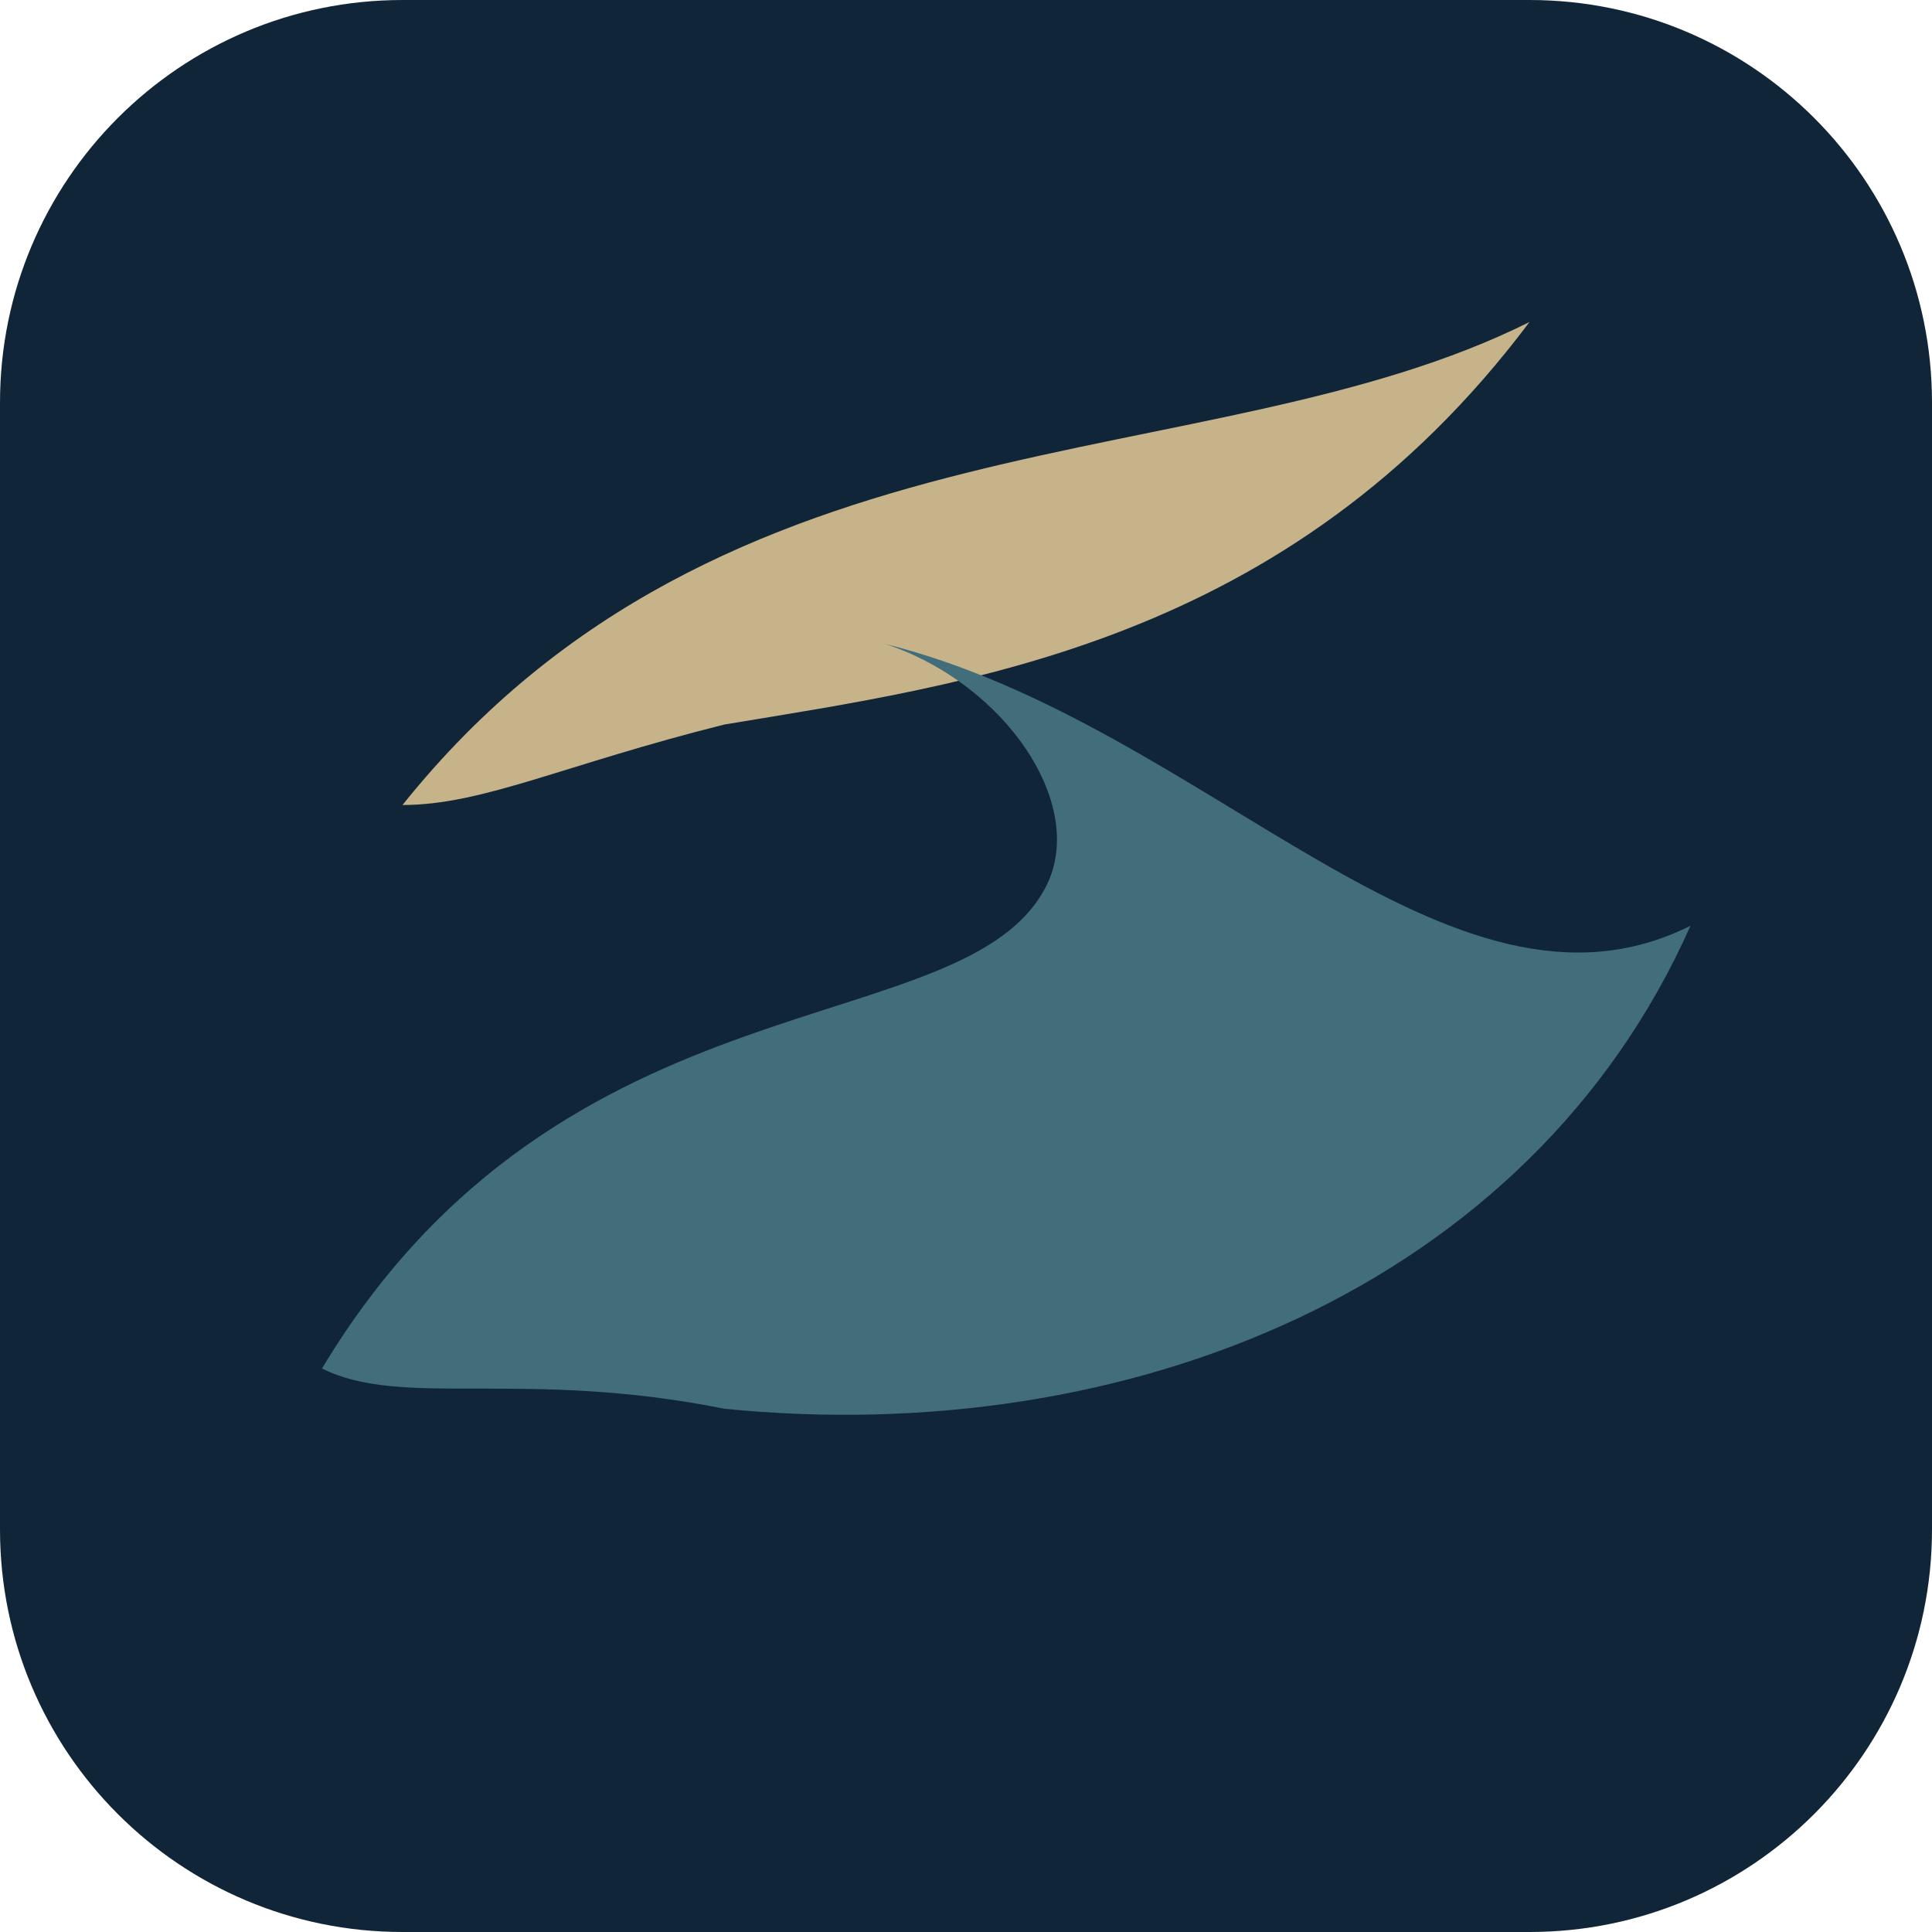
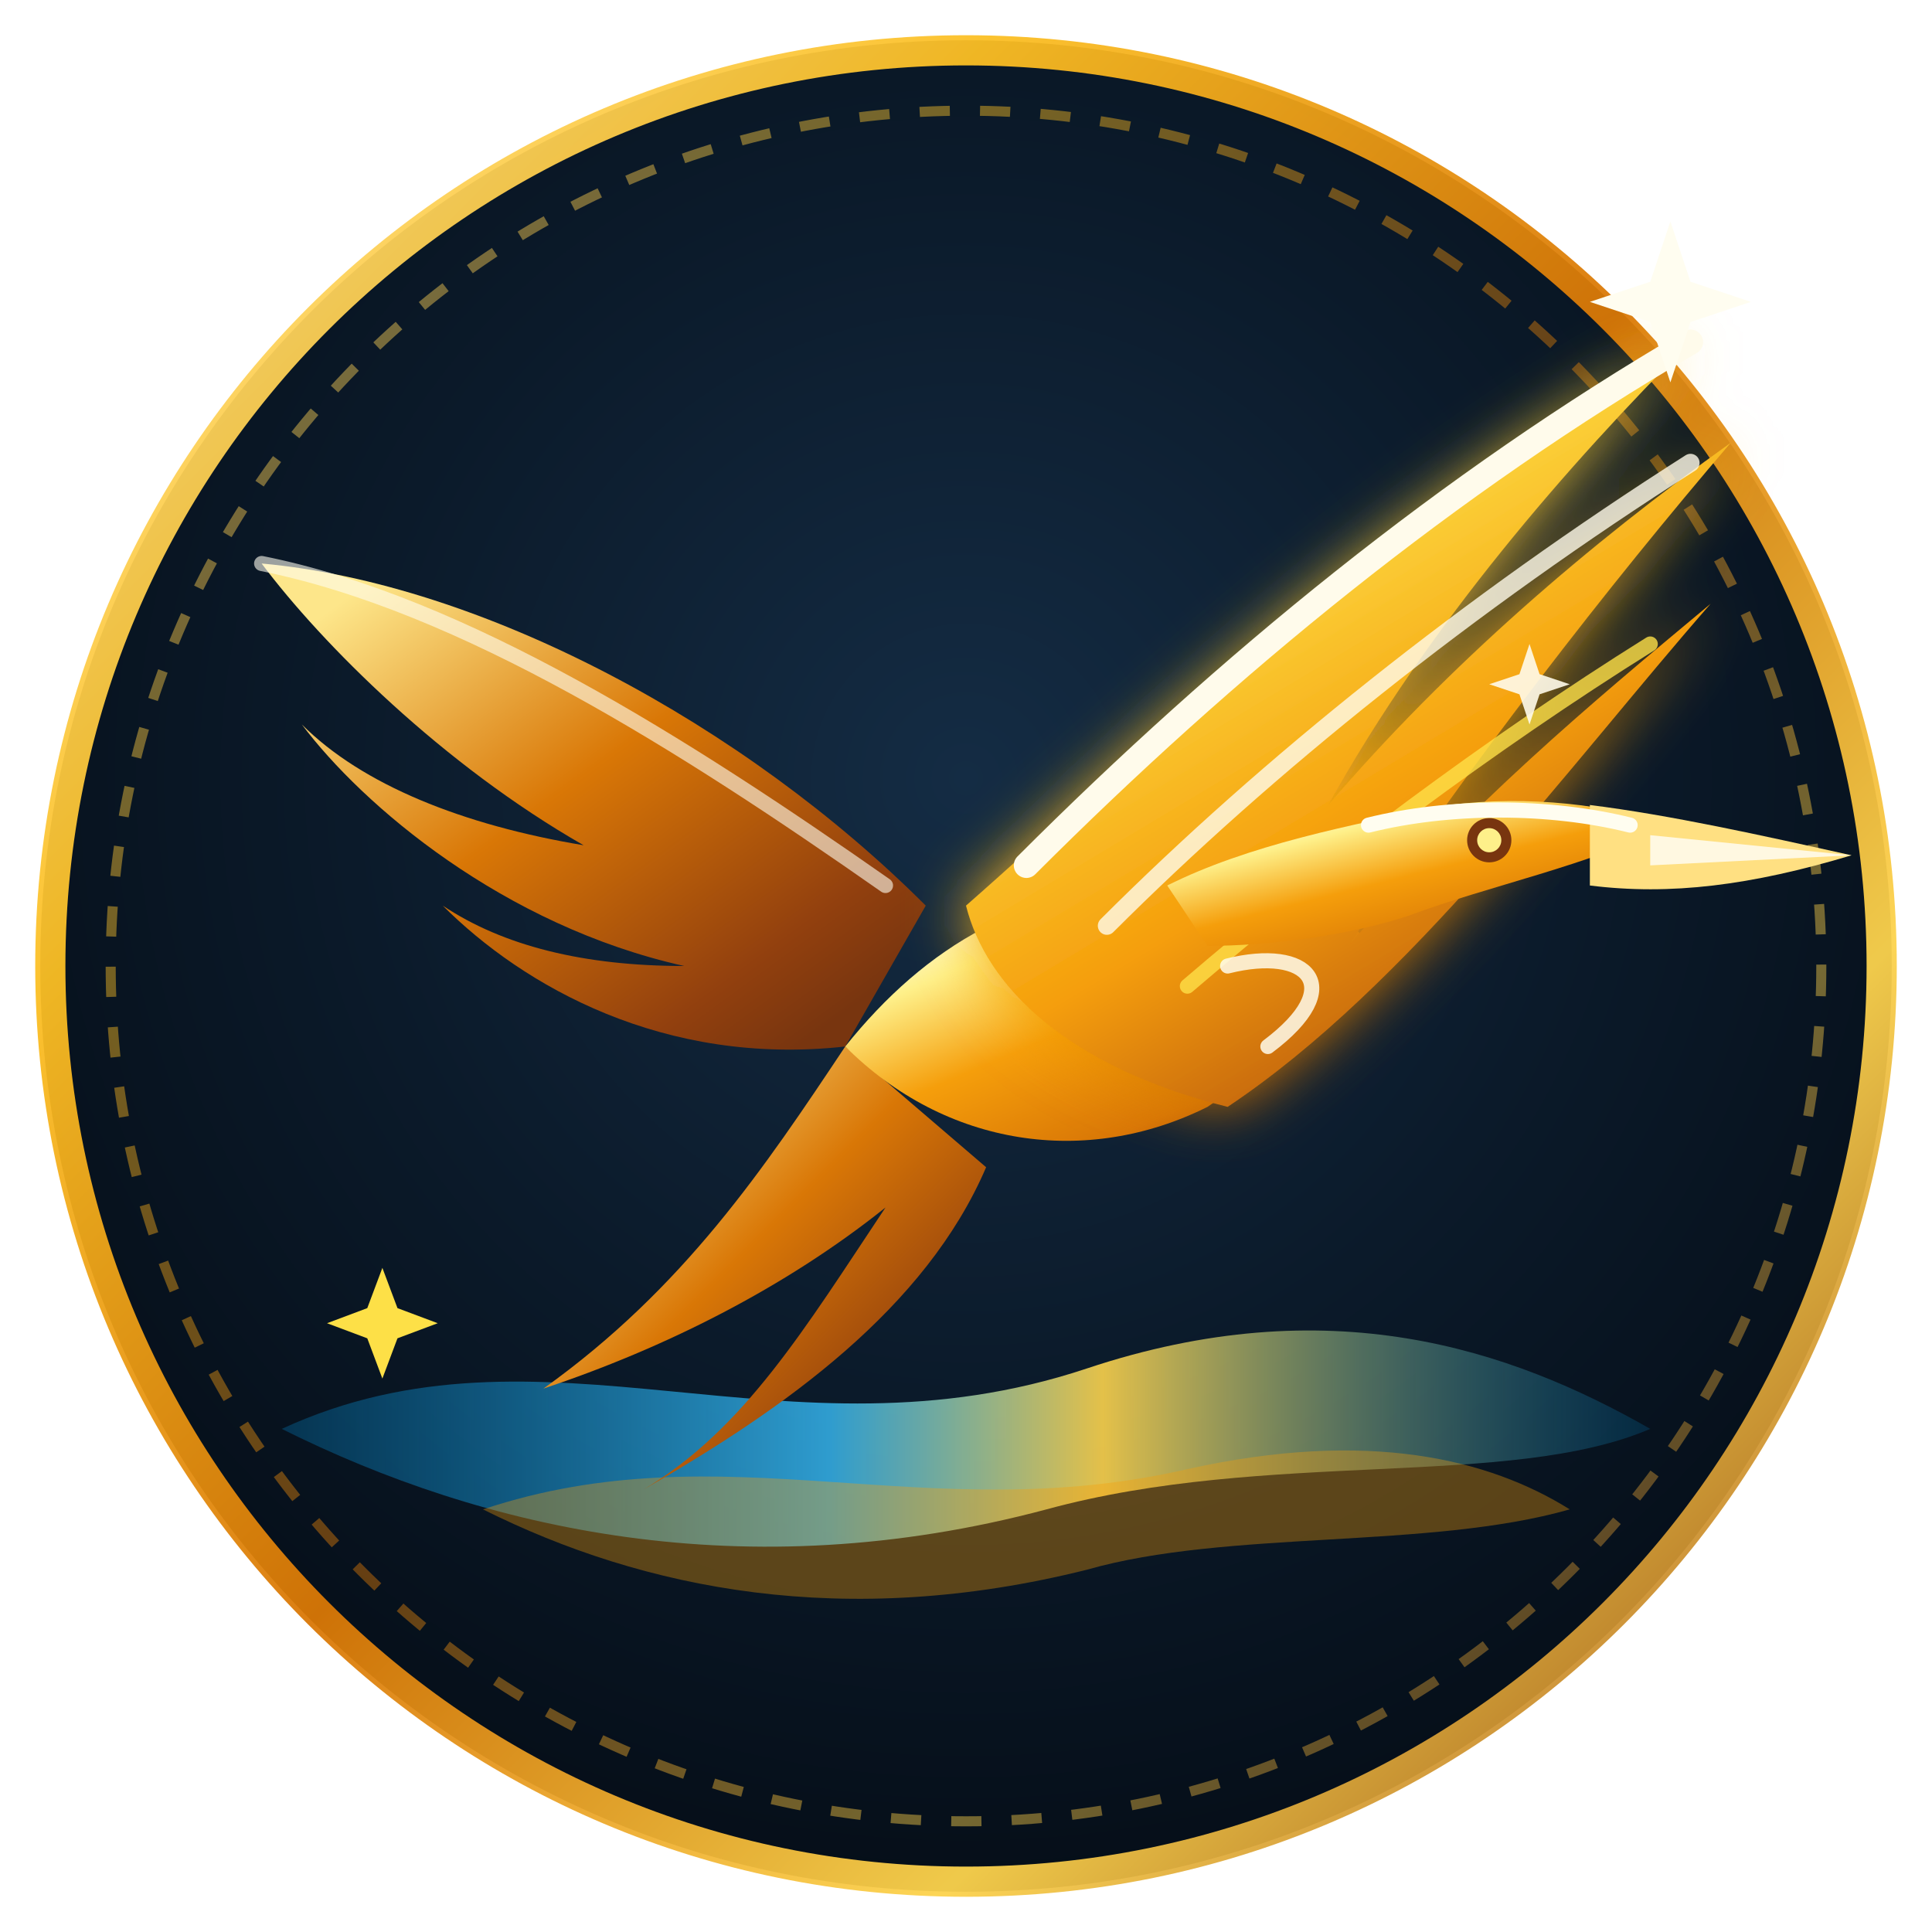
- <svg xmlns="http://www.w3.org/2000/svg" viewBox="0 0 48 48" fill="none">
-   <rect width="48" height="48" rx="10" fill="#102638" />
-   <path d="M10 20 C 18 10, 30 12, 38 8 C 32 16, 24 17, 18 18 C 14 19, 12 20, 10 20 Z" fill="#C7B38A" />
-   <path d="M8 34 C 14 24, 24 26, 26 22 C 27 20, 25 17, 22 16 C 30 18, 36 26, 42 23 C 38 32, 28 36, 18 35 C 13 34, 10 35, 8 34 Z" fill="#426E7C" />
+ <svg xmlns="http://www.w3.org/2000/svg" viewBox="0 0 192 192" width="100%" height="100%">
+   <defs>
+     <radialGradient id="bgGrad" cx="50%" cy="40%" r="60%">
+       <stop offset="0%" stop-color="#142C44" />
+       <stop offset="55%" stop-color="#0B1A2A" />
+       <stop offset="100%" stop-color="#050E18" />
+     </radialGradient>
+     <linearGradient id="goldRing" x1="0%" y1="0%" x2="100%" y2="100%">
+       <stop offset="0%" stop-color="#FFE79A" />
+       <stop offset="25%" stop-color="#FBBF24" />
+       <stop offset="50%" stop-color="#D97706" />
+       <stop offset="75%" stop-color="#FCD34D" />
+       <stop offset="100%" stop-color="#92400E" />
+     </linearGradient>
+     <linearGradient id="goldBody" x1="15%" y1="10%" x2="85%" y2="90%">
+       <stop offset="0%" stop-color="#FFFDF0" />
+       <stop offset="20%" stop-color="#FEF08A" />
+       <stop offset="50%" stop-color="#F59E0B" />
+       <stop offset="85%" stop-color="#D97706" />
+       <stop offset="100%" stop-color="#B45309" />
+     </linearGradient>
+     <linearGradient id="goldWingMain" x1="20%" y1="0%" x2="80%" y2="100%">
+       <stop offset="0%" stop-color="#FFFDF5" />
+       <stop offset="25%" stop-color="#FDE047" />
+       <stop offset="60%" stop-color="#F59E0B" />
+       <stop offset="90%" stop-color="#B45309" />
+       <stop offset="100%" stop-color="#78350F" />
+     </linearGradient>
+     <linearGradient id="goldWingFar" x1="10%" y1="10%" x2="90%" y2="90%">
+       <stop offset="0%" stop-color="#FDE68A" />
+       <stop offset="45%" stop-color="#D97706" />
+       <stop offset="85%" stop-color="#92400E" />
+       <stop offset="100%" stop-color="#78350F" />
+     </linearGradient>
+     <linearGradient id="oceanWaveGrad" x1="0%" y1="50%" x2="100%" y2="50%">
+       <stop offset="0%" stop-color="#0284C7" stop-opacity="0.3" />
+       <stop offset="40%" stop-color="#38BDF8" stop-opacity="0.8" />
+       <stop offset="60%" stop-color="#FCD34D" stop-opacity="0.9" />
+       <stop offset="100%" stop-color="#0284C7" stop-opacity="0.2" />
+     </linearGradient>
+     <filter id="goldGlow" x="-20%" y="-20%" width="140%" height="140%">
+       <feGaussianBlur stdDeviation="3" result="blur" />
+       <feComposite in="SourceGraphic" in2="blur" operator="over" />
+     </filter>
+   </defs>
+   <circle cx="96" cy="96" r="92" fill="url(#bgGrad)" />
+   <circle cx="96" cy="96" r="91" fill="none" stroke="url(#goldRing)" stroke-width="3" stroke-opacity="0.95" />
+   <circle cx="96" cy="96" r="85" fill="none" stroke="url(#goldRing)" stroke-width="1" stroke-opacity="0.45" stroke-dasharray="3 3" />
+   <path d="M28 142 C 54 130, 78 146, 108 136 C 132 128, 150 134, 164 142 C 150 148, 126 144, 104 150 C 74 158, 48 152, 28 142 Z" fill="url(#oceanWaveGrad)" />
+   <path d="M48 150 C 72 142, 92 152, 118 146 C 136 142, 148 145, 156 150 C 142 154, 122 152, 108 156 C 84 162, 64 158, 48 150 Z" fill="#F59E0B" fill-opacity="0.35" />
+   <g id="golden-seagull-figure">
+     <path d="M92 90               C 74 72, 48 58, 26 56               C 32 64, 44 76, 58 84               C 46 82, 36 78, 30 72               C 36 80, 50 92, 68 96               C 58 96, 50 94, 44 90               C 52 98, 66 106, 84 104               Z" fill="url(#goldWingFar)" />
+     <path d="M26 56 C 46 60, 68 74, 88 88" stroke="#FFFDF0" stroke-width="1.5" stroke-opacity="0.6" stroke-linecap="round" fill="none" />
+     <path d="M84 104               C 76 116, 68 128, 54 138               C 66 134, 78 128, 88 120               C 80 132, 74 142, 64 148               C 78 140, 92 130, 98 116               Z" fill="url(#goldWingFar)" />
+     <path d="M84 104               C 94 114, 108 116, 120 110               C 126 106, 132 100, 136 94               C 134 90, 126 88, 116 88               C 102 88, 92 94, 84 104               Z" fill="url(#goldBody)" />
+     <path d="M96 90               C 112 76, 136 52, 168 34               C 156 46, 142 62, 132 80               C 144 66, 158 54, 172 44               C 160 58, 146 76, 134 94               C 146 80, 158 70, 170 60               C 156 76, 140 98, 122 110               C 106 106, 98 98, 96 90               Z" fill="url(#goldWingMain)" filter="url(#goldGlow)" />
+     <path d="M102 86 C 122 66, 144 48, 168 34" stroke="#FFFBEB" stroke-width="2.5" stroke-linecap="round" fill="none" />
+     <path d="M110 92 C 126 76, 146 60, 168 46" stroke="#FFFBEB" stroke-width="1.8" stroke-linecap="round" fill="none" stroke-opacity="0.8" />
+     <path d="M118 98 C 132 86, 148 74, 164 64" stroke="#FDE047" stroke-width="1.5" stroke-linecap="round" fill="none" stroke-opacity="0.8" />
+     <path d="M116 88               C 124 84, 134 82, 144 80               C 152 79, 160 80, 166 82               C 158 86, 148 88, 140 91               C 134 93, 126 94, 120 94               Z" fill="url(#goldBody)" />
+     <path d="M158 80               C 166 81, 175 83, 184 85               C 174 88, 166 89, 158 88               Z" fill="#FFE082" />
+     <path d="M164 83 L 184 85 L 164 86 Z" fill="#FFF8E1" />
+     <circle cx="148" cy="83.5" r="2.2" fill="#78350F" />
+     <circle cx="148" cy="83.5" r="1.2" fill="#FEF08A" />
+     <path d="M136 82 C 144 80, 154 80, 162 82" stroke="#FFFDF0" stroke-width="1.5" stroke-linecap="round" fill="none" />
+     <path d="M122 96 C 130 94, 134 98, 126 104" stroke="#FFFBEB" stroke-width="1.5" stroke-linecap="round" fill="none" stroke-opacity="0.85" />
+   </g>
+   <path d="M166 22 L 168 28 L 174 30 L 168 32 L 166 38 L 164 32 L 158 30 L 164 28 Z" fill="#FFFDF0" />
+   <path d="M38 126 L 39.5 130 L 43.5 131.5 L 39.5 133 L 38 137 L 36.5 133 L 32.5 131.5 L 36.5 130 Z" fill="#FDE047" />
+   <path d="M152 64 L 153 67 L 156 68 L 153 69 L 152 72 L 151 69 L 148 68 L 151 67 Z" fill="#FFFBEB" opacity="0.9" />
</svg>
